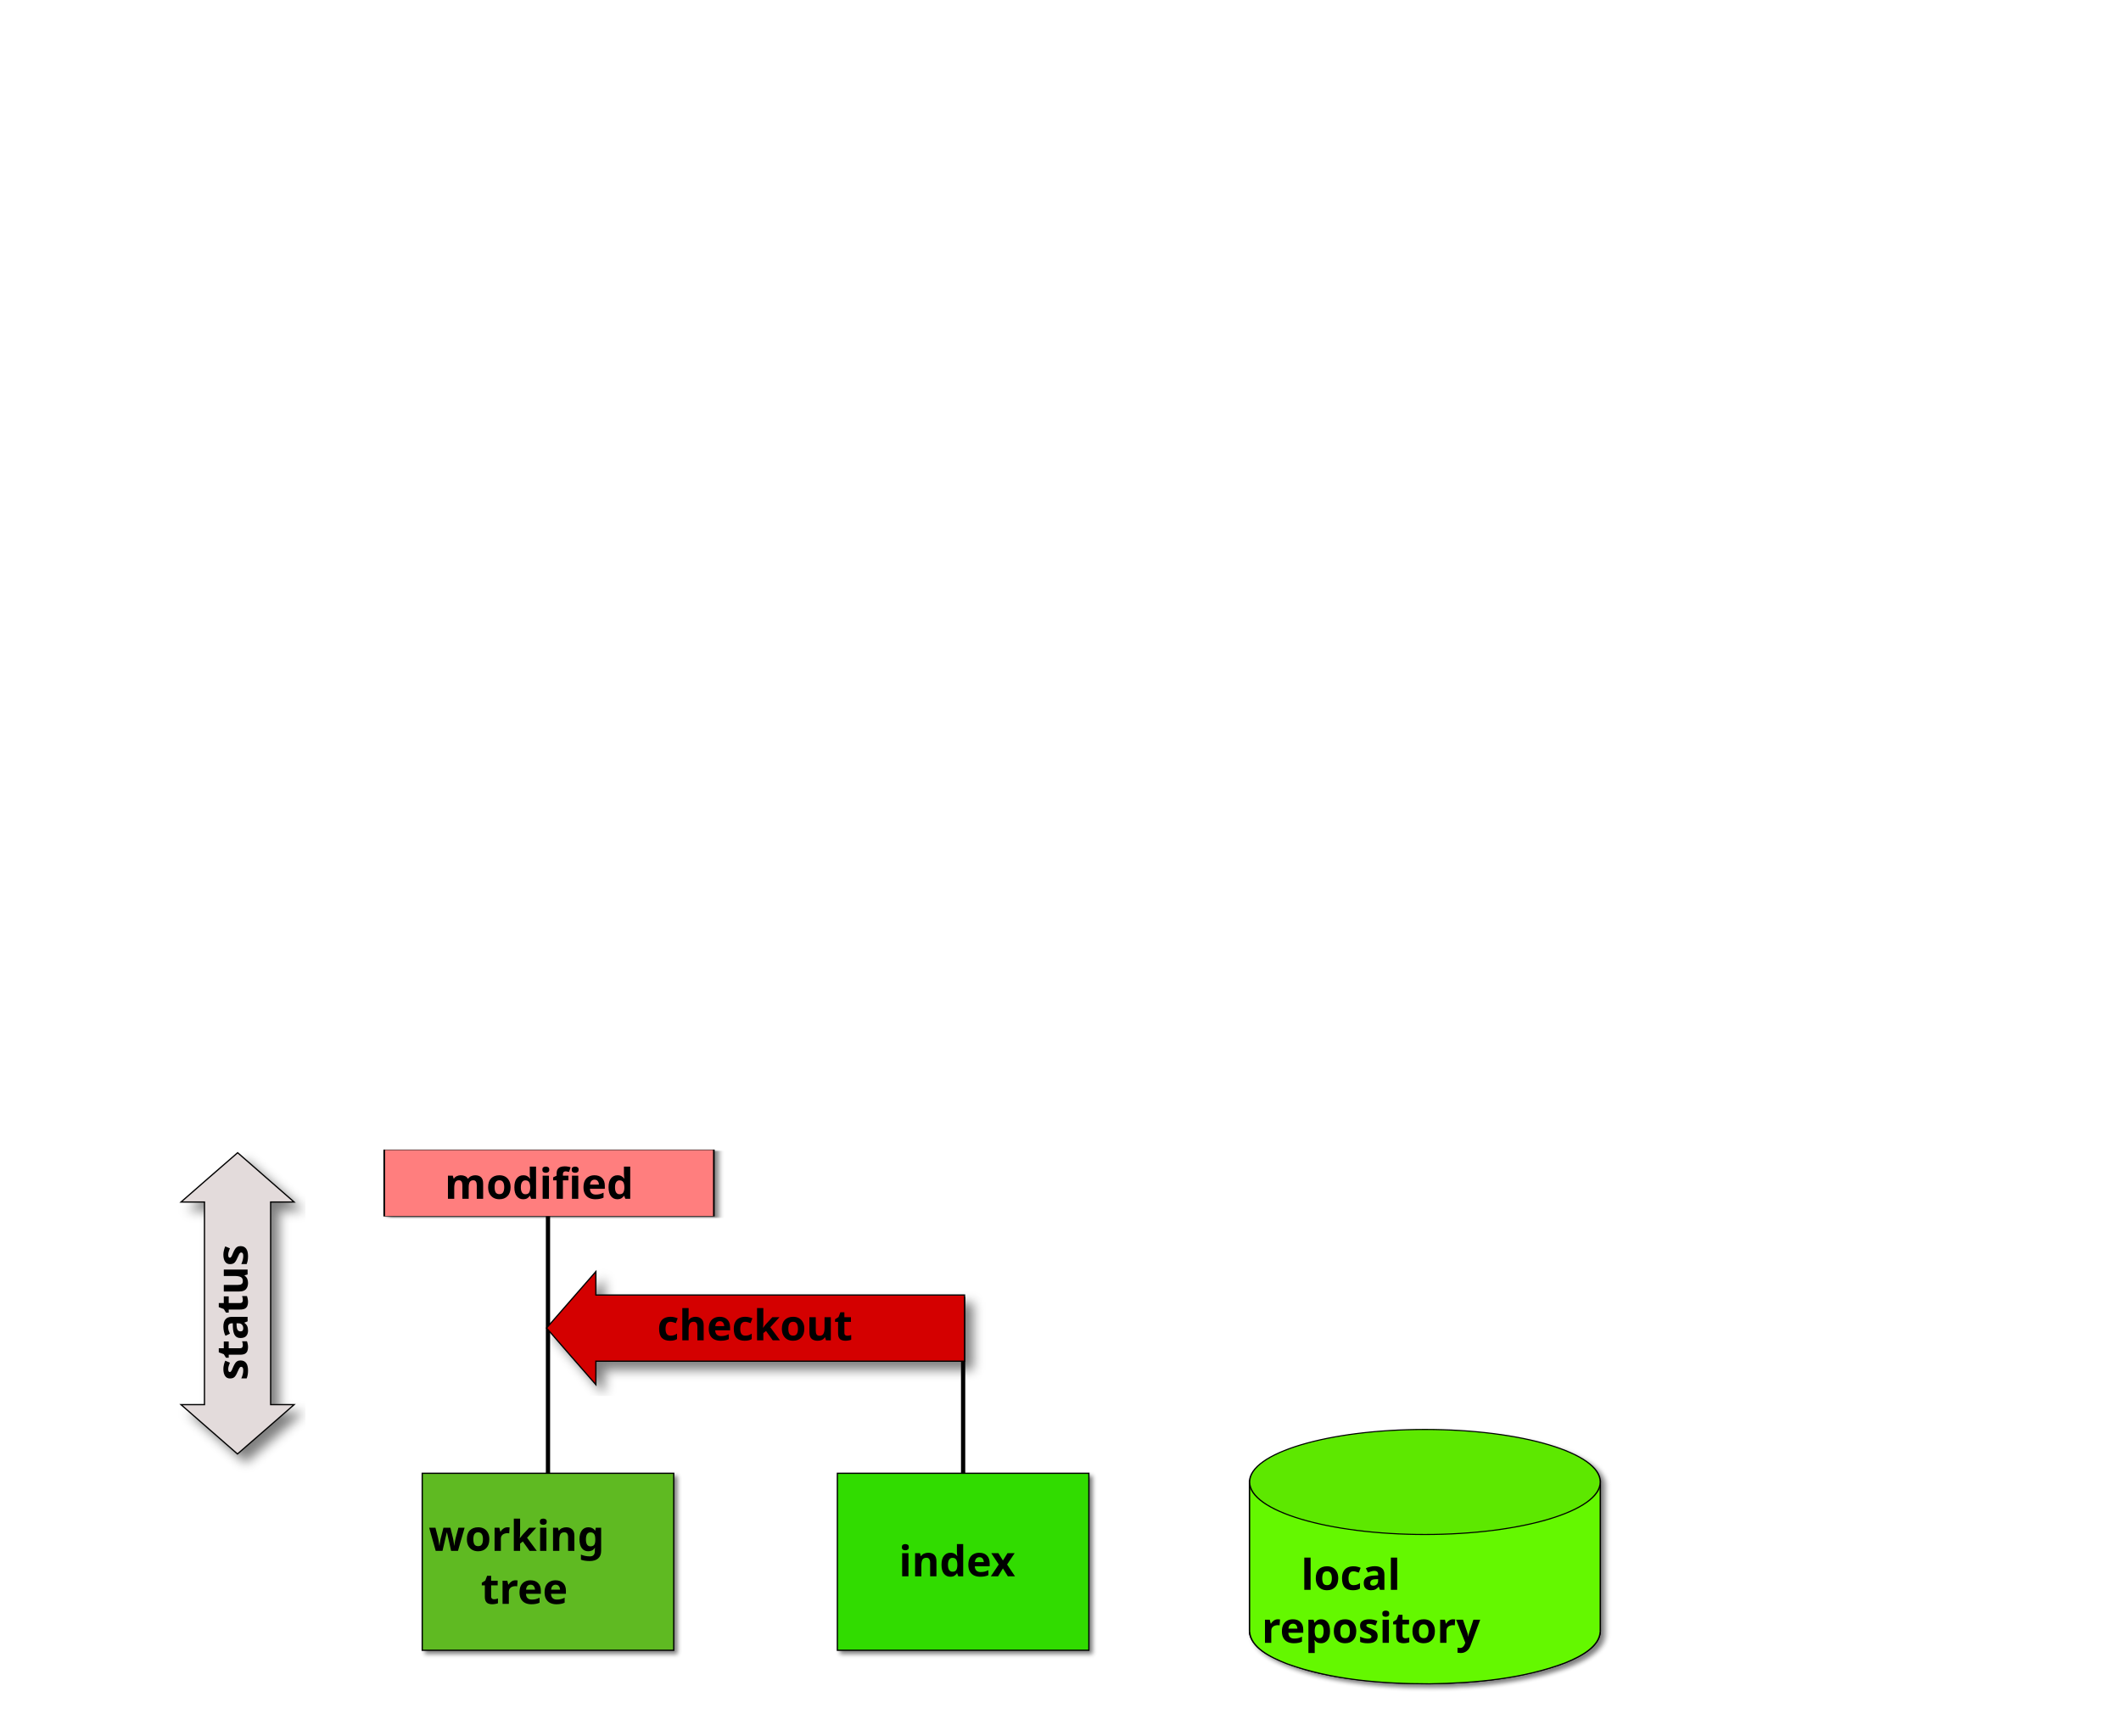
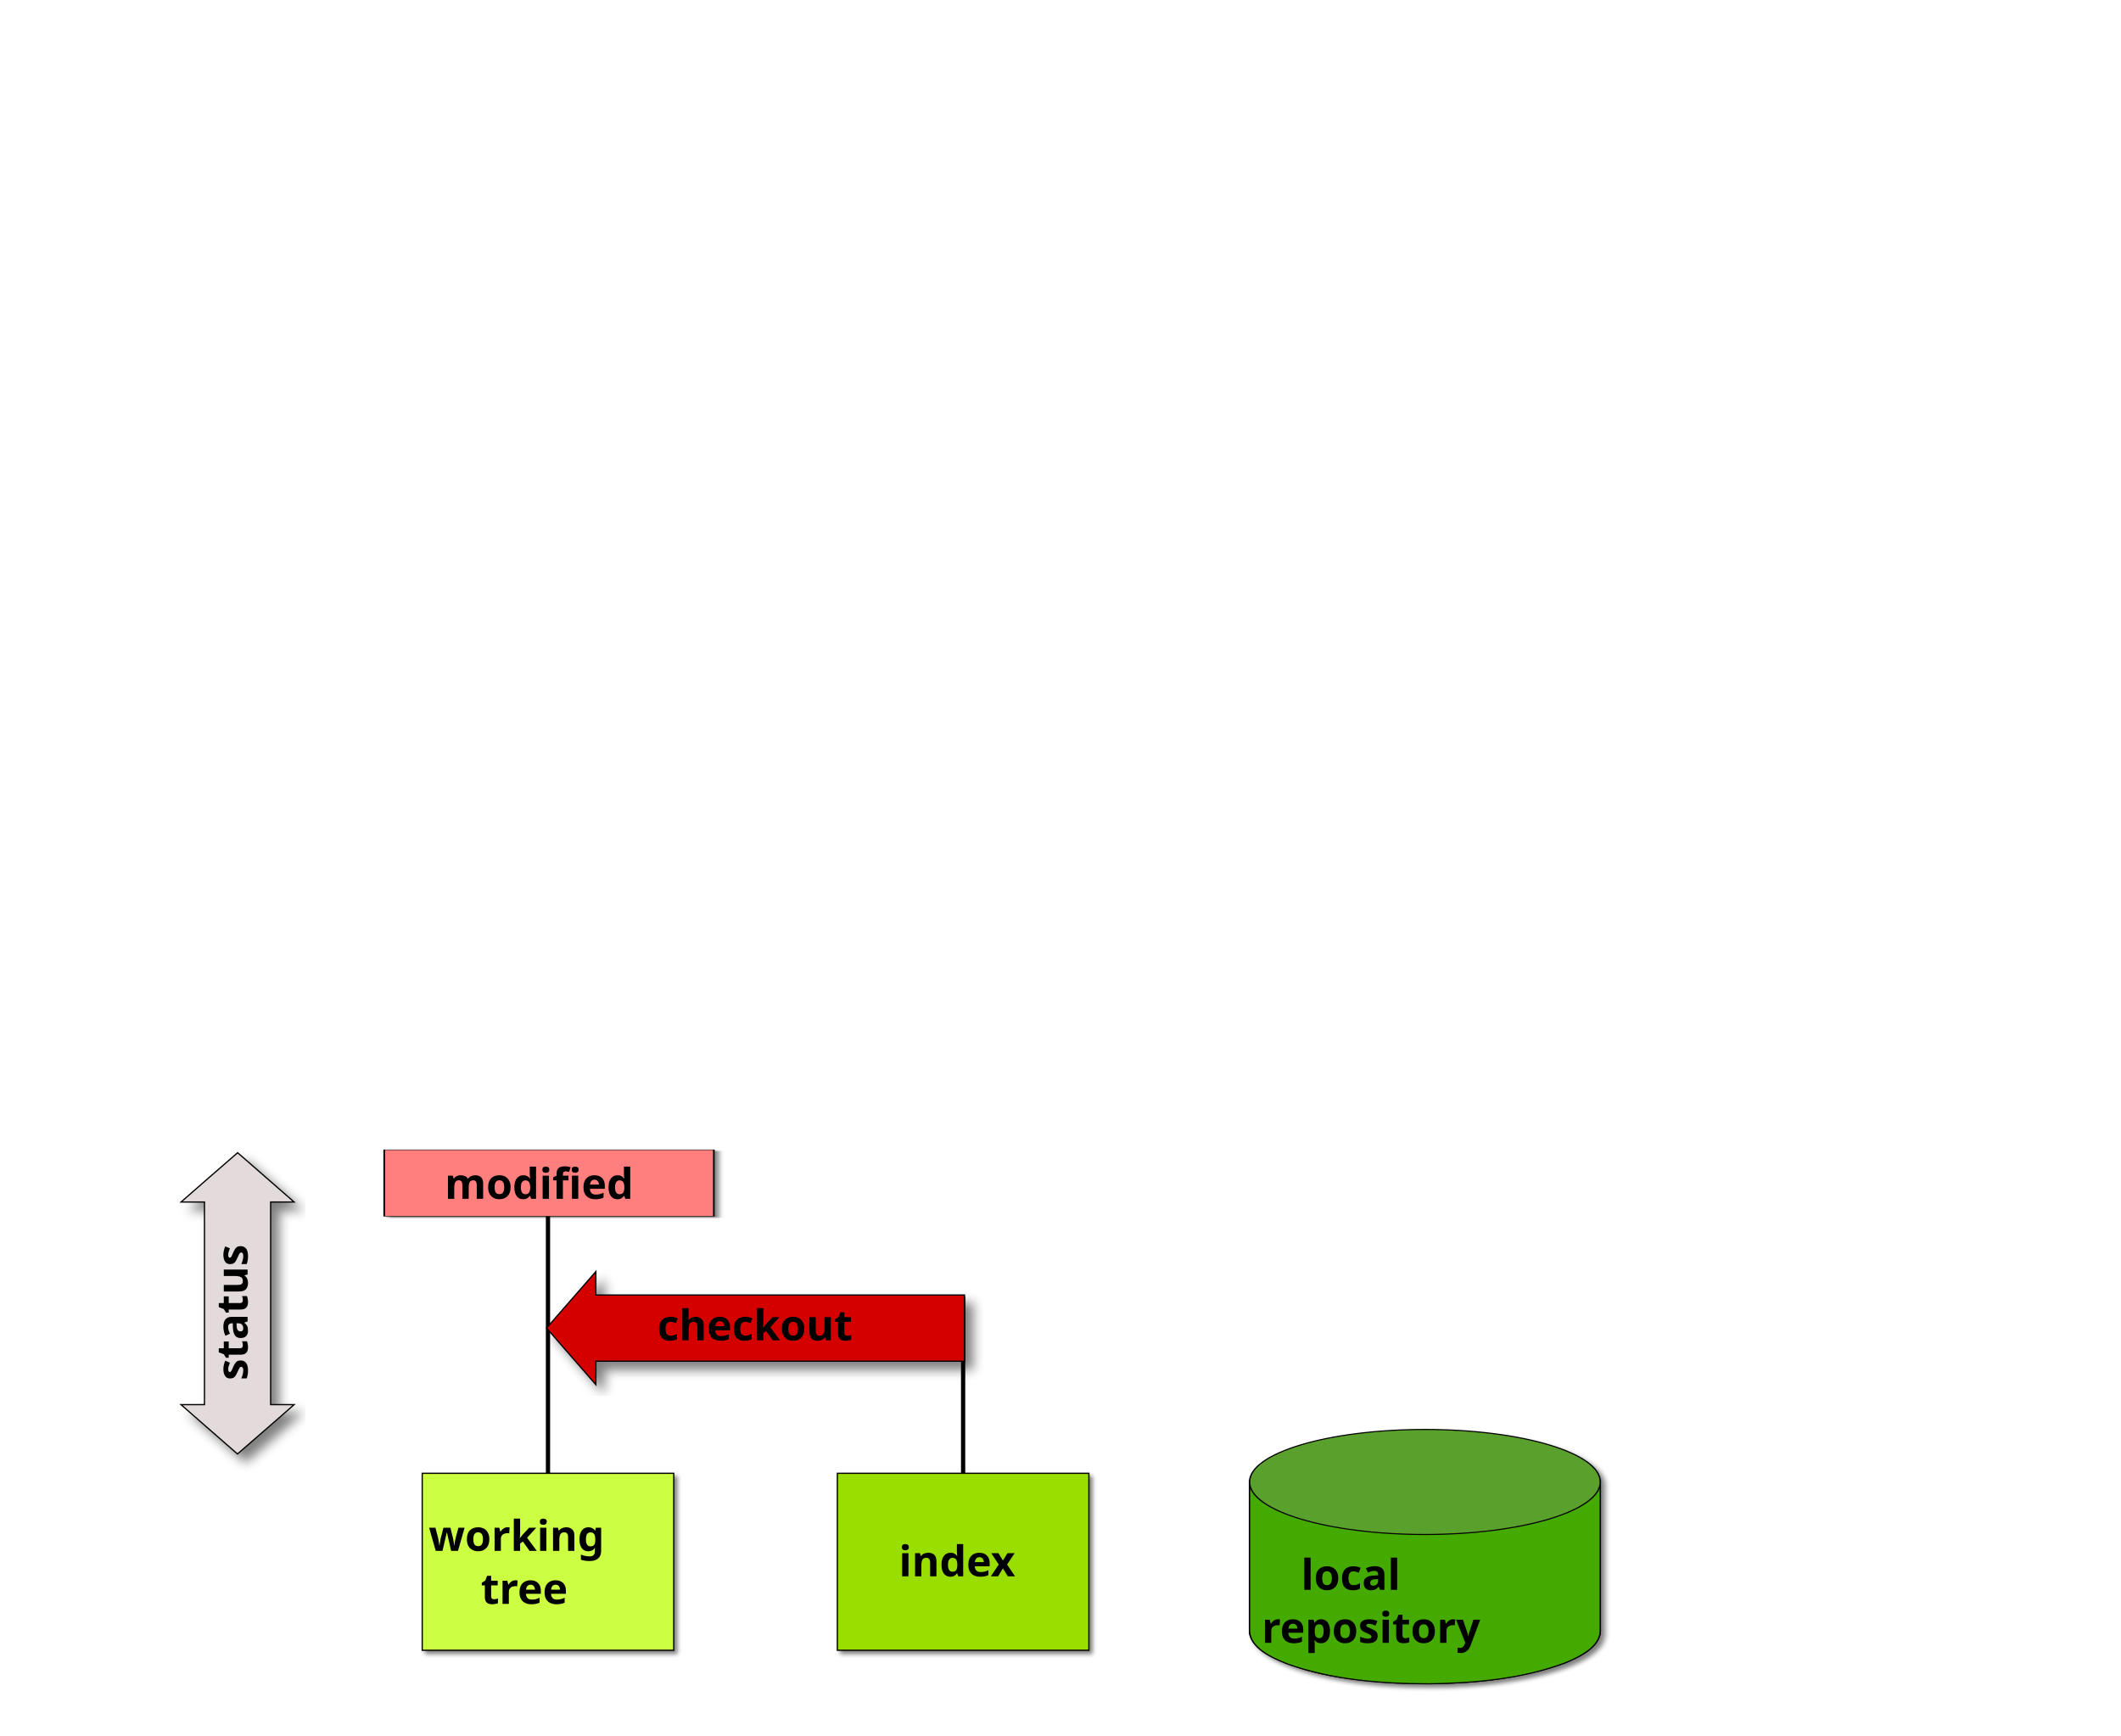
<svg xmlns="http://www.w3.org/2000/svg" xmlns:ns1="http://www.openswatchbook.org/uri/2009/osb" width="389.764" height="318.898" id="svg2" version="1.1">
  <defs id="defs4">
    <marker style="overflow:visible" id="TriangleOutS" refX="0" refY="0" orient="auto">
      <path transform="scale(0.2,0.2)" style="fill-rule:evenodd;stroke:#000000;stroke-width:1pt" d="m 5.77,0 -8.65,5 0,-10 8.65,5 z" id="path4184" />
    </marker>
    <marker style="overflow:visible" id="TriangleOutL" refX="0" refY="0" orient="auto">
      <path transform="scale(0.8,0.8)" style="fill-rule:evenodd;stroke:#000000;stroke-width:1pt" d="m 5.77,0 -8.65,5 0,-10 8.65,5 z" id="path4178" />
    </marker>
    <marker style="overflow:visible" id="Arrow1Mend" refX="0" refY="0" orient="auto">
      <path transform="matrix(-0.4,0,0,-0.4,-4,0)" style="fill-rule:evenodd;stroke:#000000;stroke-width:1pt" d="M 0,0 5,-5 -12.5,0 5,5 0,0 z" id="path4045" />
    </marker>
    <marker style="overflow:visible" id="Arrow1Lend" refX="0" refY="0" orient="auto">
      <path transform="matrix(-0.8,0,0,-0.8,-10,0)" style="fill-rule:evenodd;stroke:#000000;stroke-width:1pt" d="M 0,0 5,-5 -12.5,0 5,5 0,0 z" id="path4039" />
    </marker>
    <marker style="overflow:visible" id="Arrow1Lstart" refX="0" refY="0" orient="auto">
      <path transform="matrix(0.8,0,0,0.8,10,0)" style="fill-rule:evenodd;stroke:#000000;stroke-width:1pt" d="M 0,0 5,-5 -12.5,0 5,5 0,0 z" id="path4036" />
    </marker>
    <linearGradient ns1:paint="solid" id="linearGradient4513">
      <stop id="stop4515" offset="0" style="stop-color:#000000;stop-opacity:1;" />
    </linearGradient>
    <marker style="overflow:visible" id="Arrow2Lend" refX="0" refY="0" orient="auto">
      <path transform="matrix(-1.1,0,0,-1.1,-1.1,0)" d="M 8.719,4.034 -2.207,0.016 8.719,-4.002 c -1.745,2.372 -1.735,5.617 -6e-7,8.035 z" style="fill-rule:evenodd;stroke-width:0.625;stroke-linejoin:round" id="path4057" />
    </marker>
    <marker style="overflow:visible" id="Arrow2Lend-7" refX="0" refY="0" orient="auto">
      <path transform="matrix(-1.1,0,0,-1.1,-1.1,0)" d="M 8.719,4.034 -2.207,0.016 8.719,-4.002 c -1.745,2.372 -1.735,5.617 -6e-7,8.035 z" style="fill-rule:evenodd;stroke-width:0.625;stroke-linejoin:round" id="path4057-6" />
    </marker>
    <marker style="overflow:visible" id="TriangleOutS9" refX="0" refY="0" orient="auto">
      <path transform="scale(0.2,0.2)" style="fill:#deaa87;fill-rule:evenodd;stroke:#deaa87;stroke-width:1pt" d="m 5.77,0 -8.65,5 0,-10 8.65,5 z" id="path6605" />
    </marker>
    <filter color-interpolation-filters="sRGB" id="filter5995-5">
      <feFlood flood-opacity="0.5" flood-color="rgb(0,0,0)" result="flood" id="feFlood5997-8" />
      <feComposite in="flood" in2="SourceGraphic" operator="in" result="composite1" id="feComposite5999-9" />
      <feGaussianBlur stdDeviation="1" result="blur" id="feGaussianBlur6001-2" />
      <feOffset dx="1.5" dy="1.5" result="offset" id="feOffset6003-8" />
      <feComposite in="SourceGraphic" in2="offset" operator="over" result="composite2" id="feComposite6005-6" />
    </filter>
    <filter color-interpolation-filters="sRGB" id="filter5995-1">
      <feFlood flood-opacity="0.5" flood-color="rgb(0,0,0)" result="flood" id="feFlood5997-1" />
      <feComposite in="flood" in2="SourceGraphic" operator="in" result="composite1" id="feComposite5999-8" />
      <feGaussianBlur stdDeviation="1" result="blur" id="feGaussianBlur6001-6" />
      <feOffset dx="1.5" dy="1.5" result="offset" id="feOffset6003-1" />
      <feComposite in="SourceGraphic" in2="offset" operator="over" result="composite2" id="feComposite6005-3" />
    </filter>
  </defs>
  <g transform="translate(0,-733.4651)" id="layer1">
    <path id="path4128" d="m 100.7,953.723 0,60.001" style="fill:none;stroke:#000000;stroke-width:0.78;stroke-linecap:butt;stroke-linejoin:miter;stroke-miterlimit:4;stroke-opacity:1;stroke-dasharray:none" />
    <path style="fill:none;stroke:#000000;stroke-width:0.779;stroke-linecap:butt;stroke-linejoin:miter;stroke-miterlimit:4;stroke-opacity:1;stroke-dasharray:none" d="m 176.989,971.772 0,46.901" id="path4118" />
    <g transform="matrix(0.5191779,0,0,0.4059778,-32.79595,757.864)" id="g5532" style="fill:#64f800;fill-opacity:1;filter:url(#filter5995-5)">
      <g id="g3293" transform="matrix(0.4966146,0,0,0.4966146,279.8466,555.4813)" style="fill:#64f800;fill-opacity:1;stroke:#000000;stroke-width:1;stroke-miterlimit:4;stroke-opacity:1;stroke-dasharray:none">
-         <path style="color:#000000;fill:#64f800;fill-opacity:1;fill-rule:nonzero;stroke:#000000;stroke-width:1;stroke-miterlimit:4;stroke-opacity:1;stroke-dasharray:none;marker:none;visibility:visible;display:inline;overflow:visible;enable-background:accumulate" d="m 695.969,87.406 0,136.375 c -0.219,9.524 7.216,18.513 15.125,23.562 25.962,16.82 57.495,21.775 87.781,24.281 39.978,2.256 81.456,-0.584 118.594,-16.656 12.444,-6.019 27.748,-14.959 28.531,-30.438 0.002,-0.248 -0.022,-0.504 -0.031,-0.75 l 0.031,0 0,-136.375 -250.031,0 z" transform="translate(-241.7143,22.55341)" id="path3289" />
-         <path d="m 704.286,111.076 c 0,26.431 -55.964,47.857 -125,47.857 -69.036,0 -125,-21.426 -125,-47.857 0,-26.431 55.964,-47.857 125,-47.857 69.036,0 125,21.426 125,47.857 z" style="color:#000000;fill:#5de800;fill-opacity:1;fill-rule:nonzero;stroke:#000000;stroke-width:1;stroke-miterlimit:4;stroke-opacity:1;stroke-dasharray:none;marker:none;visibility:visible;display:inline;overflow:visible;enable-background:accumulate" id="path3075" />
+         <path style="color:#000000;fill:#44aa00;fill-opacity:1;fill-rule:nonzero;stroke:#000000;stroke-width:1;stroke-miterlimit:4;stroke-opacity:1;stroke-dasharray:none;marker:none;visibility:visible;display:inline;overflow:visible;enable-background:accumulate" d="m 695.969,87.406 0,136.375 c -0.219,9.524 7.216,18.513 15.125,23.562 25.962,16.82 57.495,21.775 87.781,24.281 39.978,2.256 81.456,-0.584 118.594,-16.656 12.444,-6.019 27.748,-14.959 28.531,-30.438 0.002,-0.248 -0.022,-0.504 -0.031,-0.75 l 0.031,0 0,-136.375 -250.031,0 z" transform="translate(-241.7143,22.55341)" id="path3289" />
+         <path d="m 704.286,111.076 c 0,26.431 -55.964,47.857 -125,47.857 -69.036,0 -125,-21.426 -125,-47.857 0,-26.431 55.964,-47.857 125,-47.857 69.036,0 125,21.426 125,47.857 z" style="color:#000000;fill:#5aa02c;fill-opacity:1;fill-rule:nonzero;stroke:#000000;stroke-width:1;stroke-miterlimit:4;stroke-opacity:1;stroke-dasharray:none;marker:none;visibility:visible;display:inline;overflow:visible;enable-background:accumulate" id="path3075" />
      </g>
-       <path id="path4537" d="m 505.447,678.241 c 0.308,7.298 7.387,11.728 13.24,14.673 15.7,7.249 33.325,9.075 50.439,9.086 16.381,-0.332 33.239,-2.309 48.142,-9.539 5.538,-2.907 12.086,-7.293 12.332,-14.22" style="color:#000000;fill:#64f800;fill-opacity:1;stroke:#000000;stroke-width:0.497;stroke-miterlimit:4;stroke-opacity:1;stroke-dasharray:none;marker:none;visibility:visible;display:inline;overflow:visible;enable-background:accumulate" />
+       <path id="path4537" d="m 505.447,678.241 c 0.308,7.298 7.387,11.728 13.24,14.673 15.7,7.249 33.325,9.075 50.439,9.086 16.381,-0.332 33.239,-2.309 48.142,-9.539 5.538,-2.907 12.086,-7.293 12.332,-14.22" style="color:#000000;fill:#44aa00;fill-opacity:1;stroke:#000000;stroke-width:0.497;stroke-miterlimit:4;stroke-opacity:1;stroke-dasharray:none;marker:none;visibility:visible;display:inline;overflow:visible;enable-background:accumulate" />
    </g>
-     <g id="g7076" transform="matrix(0.3895608,0,0,0.3895608,-5.508709,651.9395)" style="filter:url(#filter5995-5)">
-       <rect style="color:#000000;fill:#31dc00;fill-opacity:1;stroke:#000000;stroke-width:0.594;stroke-miterlimit:4;stroke-opacity:1;stroke-dasharray:none;marker:none;visibility:visible;display:inline;overflow:visible;enable-background:accumulate" id="rect2985" width="118.646" height="83.475" x="409.147" y="904.192" />
-     </g>
+     <rect y="904.192" x="409.147" height="83.475" width="118.646" id="rect2985" style="color:#000000;fill:#9ade00;fill-opacity:1;stroke:#000000;stroke-width:0.594;stroke-miterlimit:4;stroke-opacity:1;stroke-dasharray:none;marker:none;visibility:visible;display:inline;overflow:visible;filter:url(#filter5995-5);enable-background:accumulate" transform="matrix(0.3895608,0,0,0.3895608,-5.508709,651.9395)" />
    <text id="text3014-8-9" y="1023.104" x="165.175" style="font-size:6.795px;font-style:normal;font-variant:normal;font-weight:normal;font-stretch:normal;line-height:125%;letter-spacing:0px;word-spacing:0px;fill:#000000;fill-opacity:1;stroke:none;font-family:STIX;-inkscape-font-specification:STIX" xml:space="preserve">
      <tspan style="font-size:7.791px;font-style:normal;font-variant:normal;font-weight:bold;font-stretch:normal;fill:#000000;font-family:Sans;-inkscape-font-specification:Sans Bold" y="1023.104" x="165.175" id="tspan3016-1-7">index</tspan>
    </text>
-     <g id="g7072" transform="matrix(0.3895608,0,0,0.3895608,-5.508709,651.9395)" style="filter:url(#filter5995-5)">
-       <rect style="color:#000000;fill:#5fba22;fill-opacity:1;stroke:#000000;stroke-width:0.594;stroke-miterlimit:4;stroke-opacity:1;stroke-dasharray:none;marker:none;visibility:visible;display:inline;overflow:visible;enable-background:accumulate" id="rect2985-3" width="118.646" height="83.475" x="213.315" y="904.192" />
-     </g>
+     <rect y="904.192" x="213.315" height="83.475" width="118.646" id="rect2985-3" style="color:#000000;fill:#ccff42;fill-opacity:1;stroke:#000000;stroke-width:0.594;stroke-miterlimit:4;stroke-opacity:1;stroke-dasharray:none;marker:none;visibility:visible;display:inline;overflow:visible;filter:url(#filter5995-5);enable-background:accumulate" transform="matrix(0.3895608,0,0,0.3895608,-5.508709,651.9395)" />
    <text id="text3014-8" y="1018.426" x="100.767" style="font-size:6.795px;font-style:normal;font-variant:normal;font-weight:normal;font-stretch:normal;text-align:center;line-height:125%;letter-spacing:0px;word-spacing:0px;text-anchor:middle;fill:#000000;fill-opacity:1;stroke:none;font-family:STIX;-inkscape-font-specification:STIX" xml:space="preserve">
      <tspan style="font-size:7.791px;font-style:normal;font-variant:normal;font-weight:bold;font-stretch:normal;text-align:center;text-anchor:middle;fill:#000000;font-family:Sans;-inkscape-font-specification:Sans Bold" y="1018.426" x="102.122" id="tspan3016-1">working </tspan>
      <tspan style="font-size:7.791px;font-style:normal;font-variant:normal;font-weight:bold;font-stretch:normal;text-align:center;text-anchor:middle;fill:#000000;font-family:Sans;-inkscape-font-specification:Sans Bold" y="1028.165" x="100.767" id="tspan3279">tree</tspan>
    </text>
    <g transform="translate(19.50745,37.47321)" id="text4539" style="font-size:40px;font-style:normal;font-weight:normal;line-height:125%;letter-spacing:0px;word-spacing:0px;fill:#000000;fill-opacity:1;stroke:none;font-family:Sans" />
    <text id="text5934" y="1025.589" x="262.057" style="font-size:15.582px;font-style:normal;font-weight:normal;text-align:center;line-height:125%;letter-spacing:0px;word-spacing:0px;text-anchor:middle;fill:#000000;fill-opacity:1;stroke:none;font-family:Sans" xml:space="preserve">
      <tspan style="font-size:7.791px;font-weight:bold;text-align:center;text-anchor:middle" y="1025.589" x="263.411" id="tspan5936">local </tspan>
      <tspan id="tspan5938" style="font-size:7.791px;font-weight:bold;text-align:center;text-anchor:middle" y="1035.328" x="262.057">repository</tspan>
    </text>
    <flowRoot xml:space="preserve" id="flowRoot4099" style="fill:black;stroke:none;stroke-opacity:1;stroke-width:1px;stroke-linejoin:miter;stroke-linecap:butt;fill-opacity:1;font-family:Sans;font-style:normal;font-weight:normal;font-size:40px;line-height:125%;letter-spacing:0px;word-spacing:0px">
      <flowRegion id="flowRegion4101">
        <rect id="rect4103" width="1182.668" height="487.172" x="-115.105" y="-166.653" />
      </flowRegion>
      <flowPara id="flowPara4105" />
    </flowRoot>
    <text xml:space="preserve" style="font-size:15.582px;font-style:normal;font-weight:normal;line-height:125%;letter-spacing:0px;word-spacing:0px;fill:#000000;fill-opacity:1;stroke:none;font-family:Sans" x="131.299" y="979.748" id="text4166">
      <tspan style="font-size:7.791px;font-weight:bold" id="tspan4168" x="131.299" y="979.748">diff</tspan>
    </text>
    <g style="fill:#ff2a2a;filter:url(#filter5995-5)" id="g4176" transform="matrix(0.5105564,0,0,0.1461627,-38.30228,812.5796)">
      <rect style="color:#000000;fill:#ff7e7e;fill-opacity:1;stroke:#000000;stroke-width:0.594;stroke-miterlimit:4;stroke-opacity:1;stroke-dasharray:none;marker:none;visibility:visible;display:inline;overflow:visible;filter:url(#filter5995);enable-background:accumulate" id="rect4178" width="118.646" height="83.475" x="213.315" y="904.192" />
    </g>
    <text id="text4180" y="953.744" x="81.706" style="font-size:40px;font-style:normal;font-weight:normal;line-height:125%;letter-spacing:0px;word-spacing:0px;fill:#000000;fill-opacity:1;stroke:none;font-family:Sans" xml:space="preserve">
      <tspan id="tspan4182" style="font-size:7.791px;font-weight:bold" y="953.744" x="81.706">modified</tspan>
    </text>
    <path style="color:#000000;fill:#d40000;fill-opacity:1;fill-rule:nonzero;stroke:#000000;stroke-width:0.23;stroke-linecap:butt;stroke-linejoin:miter;stroke-miterlimit:4;stroke-opacity:1;stroke-dasharray:none;stroke-dashoffset:0;marker:none;visibility:visible;display:inline;overflow:visible;filter:url(#filter5995-5);enable-background:accumulate" d="m 109.5,987.887 0,-4.312 67.75,0 0,-12.156 -67.75,0 0,-4.312 -4.531,5.188 -4.531,5.188 4.531,5.219 z" id="rect6830" />
    <text xml:space="preserve" style="font-size:15.582px;font-style:normal;font-weight:normal;line-height:125%;letter-spacing:0px;word-spacing:0px;fill:#000000;fill-opacity:1;stroke:none;font-family:Sans" x="120.773" y="979.748" id="text4172">
      <tspan style="font-size:7.791px;font-weight:bold" id="tspan4174" x="120.773" y="979.748">checkout</tspan>
    </text>
    <path style="color:#000000;fill:#e3dbdb;fill-opacity:1;fill-rule:nonzero;stroke:#000000;stroke-width:0.23;stroke-linecap:butt;stroke-linejoin:miter;stroke-miterlimit:4;stroke-opacity:1;stroke-dasharray:none;stroke-dashoffset:0;marker:none;visibility:visible;display:inline;overflow:visible;filter:url(#filter5995-5);enable-background:accumulate" d="m 54.047,954.334 -5.188,-4.531 -5.188,-4.531 -5.219,4.531 -5.188,4.531 4.312,0 0,2.938 0,31.353 0,2.938 -4.312,0 5.188,4.531 5.188,4.531 5.219,-4.531 5.188,-4.531 -4.312,0 0,-2.938 0,-31.353 0,-2.938 z" id="path4580" />
    <text xml:space="preserve" style="font-size:40px;font-style:normal;font-weight:normal;line-height:125%;letter-spacing:0px;word-spacing:0px;fill:#000000;fill-opacity:1;stroke:none;font-family:Sans" x="-987.112" y="45.502" id="text4585" transform="matrix(0,-1,1,0,0,0)">
      <tspan id="tspan4587" x="-987.112" y="45.502" style="font-size:8px;font-weight:bold">status</tspan>
    </text>
  </g>
</svg>
